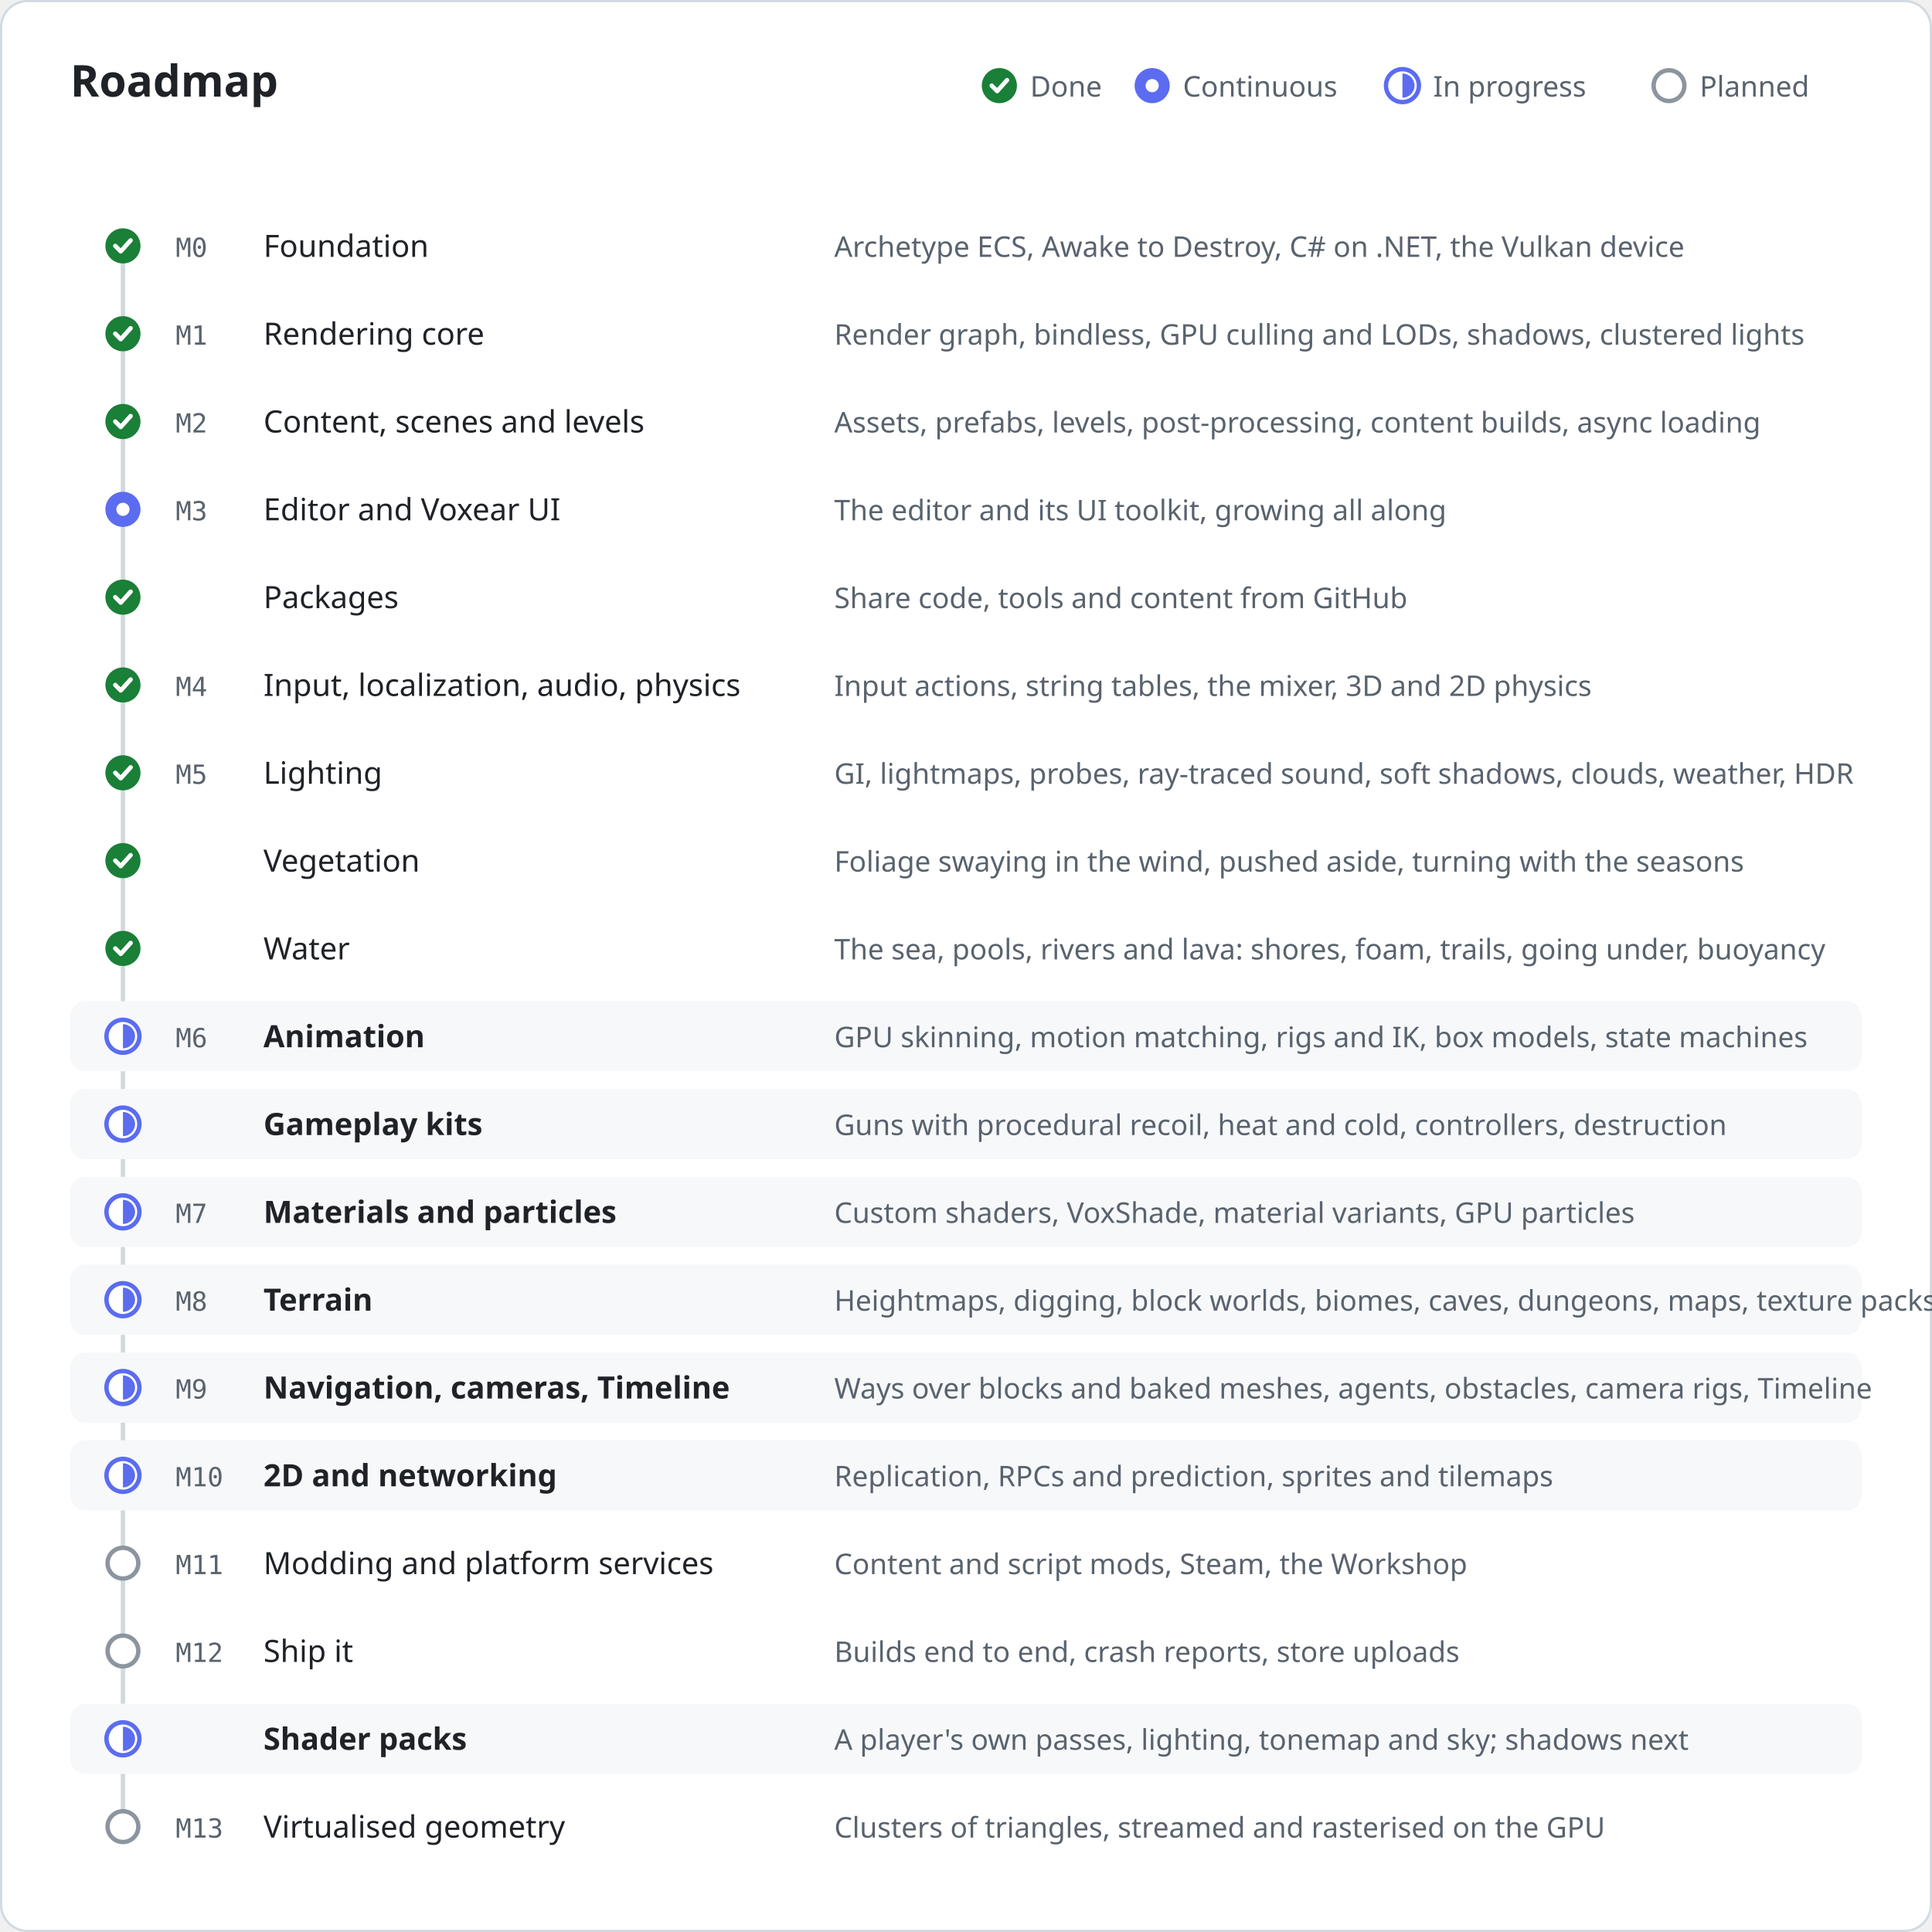
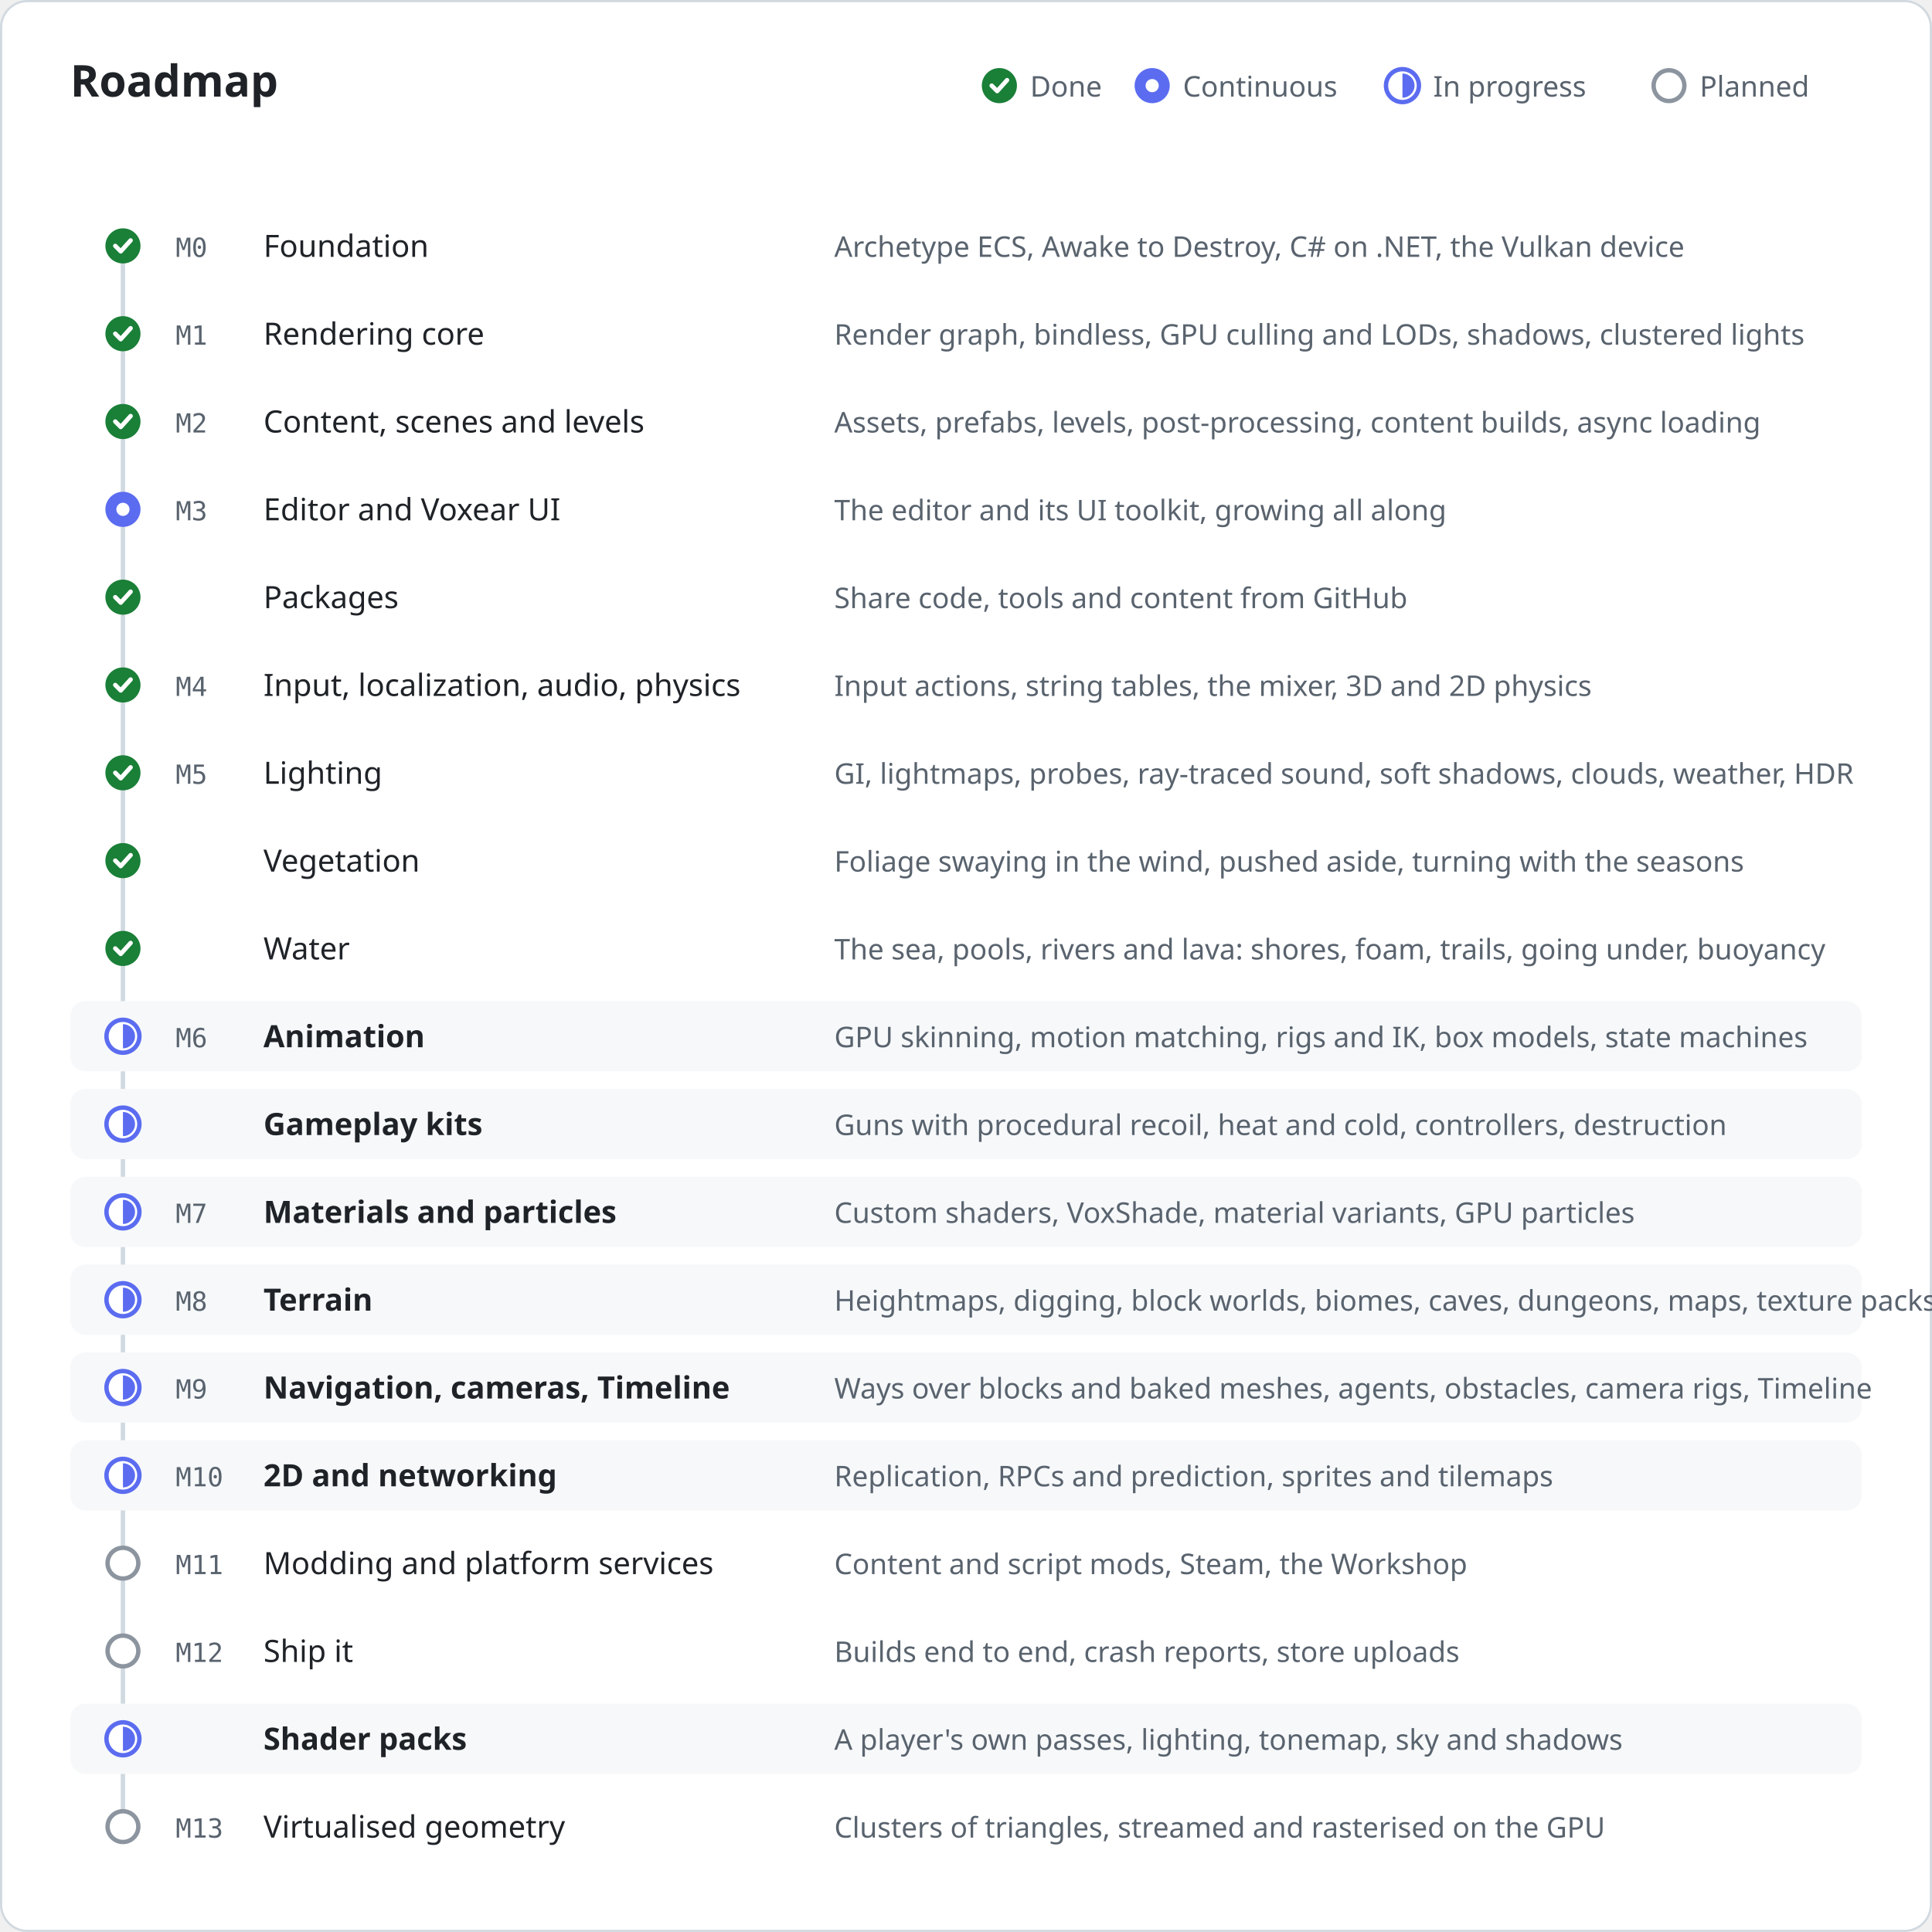
<svg xmlns="http://www.w3.org/2000/svg" width="880" height="880" viewBox="0 0 880 880" role="img" aria-label="Voxear roadmap">
  <rect x="0.5" y="0.5" width="879" height="879" rx="12" fill="#ffffff" stroke="#d1d9e0" />
  <text x="32" y="44" font-family="-apple-system, BlinkMacSystemFont, 'Segoe UI', 'Noto Sans', Helvetica, Arial, sans-serif" font-size="20" font-weight="600" fill="#1f2328">Roadmap</text>
  <circle cx="760.2" cy="39" r="7" fill="#ffffff" stroke="#8c959f" stroke-width="2" />
  <text x="774.2" y="44" font-family="-apple-system, BlinkMacSystemFont, 'Segoe UI', 'Noto Sans', Helvetica, Arial, sans-serif" font-size="13" fill="#59636e">Planned</text>
  <circle cx="638.8" cy="39" r="7.5" fill="#ffffff" stroke="#5b6cf0" stroke-width="2" />
  <path d="M638.8 33.5 a5.5 5.5 0 0 1 0 11 z" fill="#5b6cf0" />
  <text x="652.8" y="44" font-family="-apple-system, BlinkMacSystemFont, 'Segoe UI', 'Noto Sans', Helvetica, Arial, sans-serif" font-size="13" fill="#59636e">In progress</text>
  <circle cx="524.8" cy="39" r="8" fill="#5b6cf0" />
  <circle cx="524.8" cy="39" r="3" fill="#ffffff" />
  <text x="538.8" y="44" font-family="-apple-system, BlinkMacSystemFont, 'Segoe UI', 'Noto Sans', Helvetica, Arial, sans-serif" font-size="13" fill="#59636e">Continuous</text>
  <circle cx="455.2" cy="39" r="8" fill="#1a7f37" />
  <path d="M451.7 39 l2.5 2.5 l4.5-5" fill="none" stroke="#ffffff" stroke-width="2" stroke-linecap="round" stroke-linejoin="round" />
  <text x="469.2" y="44" font-family="-apple-system, BlinkMacSystemFont, 'Segoe UI', 'Noto Sans', Helvetica, Arial, sans-serif" font-size="13" fill="#59636e">Done</text>
  <line x1="56" y1="112" x2="56" y2="832" stroke="#d1d9e0" stroke-width="2" />
  <circle cx="56" cy="112" r="8" fill="#1a7f37" />
  <path d="M52.5 112 l2.5 2.5 l4.5-5" fill="none" stroke="#ffffff" stroke-width="2" stroke-linecap="round" stroke-linejoin="round" />
  <text x="80" y="117" font-family="ui-monospace, SFMono-Regular, 'SF Mono', Menlo, Consolas, monospace" font-size="12" fill="#59636e">M0</text>
  <text x="120" y="117" font-family="-apple-system, BlinkMacSystemFont, 'Segoe UI', 'Noto Sans', Helvetica, Arial, sans-serif" font-size="14" font-weight="500" fill="#1f2328">Foundation</text>
  <text x="380" y="117" font-family="-apple-system, BlinkMacSystemFont, 'Segoe UI', 'Noto Sans', Helvetica, Arial, sans-serif" font-size="13" fill="#59636e">Archetype ECS, Awake to Destroy, C# on .NET, the Vulkan device</text>
  <circle cx="56" cy="152" r="8" fill="#1a7f37" />
  <path d="M52.5 152 l2.5 2.5 l4.5-5" fill="none" stroke="#ffffff" stroke-width="2" stroke-linecap="round" stroke-linejoin="round" />
  <text x="80" y="157" font-family="ui-monospace, SFMono-Regular, 'SF Mono', Menlo, Consolas, monospace" font-size="12" fill="#59636e">M1</text>
  <text x="120" y="157" font-family="-apple-system, BlinkMacSystemFont, 'Segoe UI', 'Noto Sans', Helvetica, Arial, sans-serif" font-size="14" font-weight="500" fill="#1f2328">Rendering core</text>
  <text x="380" y="157" font-family="-apple-system, BlinkMacSystemFont, 'Segoe UI', 'Noto Sans', Helvetica, Arial, sans-serif" font-size="13" fill="#59636e">Render graph, bindless, GPU culling and LODs, shadows, clustered lights</text>
  <circle cx="56" cy="192" r="8" fill="#1a7f37" />
  <path d="M52.5 192 l2.5 2.5 l4.5-5" fill="none" stroke="#ffffff" stroke-width="2" stroke-linecap="round" stroke-linejoin="round" />
  <text x="80" y="197" font-family="ui-monospace, SFMono-Regular, 'SF Mono', Menlo, Consolas, monospace" font-size="12" fill="#59636e">M2</text>
  <text x="120" y="197" font-family="-apple-system, BlinkMacSystemFont, 'Segoe UI', 'Noto Sans', Helvetica, Arial, sans-serif" font-size="14" font-weight="500" fill="#1f2328">Content, scenes and levels</text>
  <text x="380" y="197" font-family="-apple-system, BlinkMacSystemFont, 'Segoe UI', 'Noto Sans', Helvetica, Arial, sans-serif" font-size="13" fill="#59636e">Assets, prefabs, levels, post-processing, content builds, async loading</text>
  <circle cx="56" cy="232" r="8" fill="#5b6cf0" />
  <circle cx="56" cy="232" r="3" fill="#ffffff" />
  <text x="80" y="237" font-family="ui-monospace, SFMono-Regular, 'SF Mono', Menlo, Consolas, monospace" font-size="12" fill="#59636e">M3</text>
  <text x="120" y="237" font-family="-apple-system, BlinkMacSystemFont, 'Segoe UI', 'Noto Sans', Helvetica, Arial, sans-serif" font-size="14" font-weight="500" fill="#1f2328">Editor and Voxear UI</text>
  <text x="380" y="237" font-family="-apple-system, BlinkMacSystemFont, 'Segoe UI', 'Noto Sans', Helvetica, Arial, sans-serif" font-size="13" fill="#59636e">The editor and its UI toolkit, growing all along</text>
  <circle cx="56" cy="272" r="8" fill="#1a7f37" />
  <path d="M52.5 272 l2.5 2.5 l4.5-5" fill="none" stroke="#ffffff" stroke-width="2" stroke-linecap="round" stroke-linejoin="round" />
  <text x="80" y="277" font-family="ui-monospace, SFMono-Regular, 'SF Mono', Menlo, Consolas, monospace" font-size="12" fill="#59636e" />
  <text x="120" y="277" font-family="-apple-system, BlinkMacSystemFont, 'Segoe UI', 'Noto Sans', Helvetica, Arial, sans-serif" font-size="14" font-weight="500" fill="#1f2328">Packages</text>
  <text x="380" y="277" font-family="-apple-system, BlinkMacSystemFont, 'Segoe UI', 'Noto Sans', Helvetica, Arial, sans-serif" font-size="13" fill="#59636e">Share code, tools and content from GitHub</text>
  <circle cx="56" cy="312" r="8" fill="#1a7f37" />
  <path d="M52.5 312 l2.5 2.5 l4.5-5" fill="none" stroke="#ffffff" stroke-width="2" stroke-linecap="round" stroke-linejoin="round" />
  <text x="80" y="317" font-family="ui-monospace, SFMono-Regular, 'SF Mono', Menlo, Consolas, monospace" font-size="12" fill="#59636e">M4</text>
  <text x="120" y="317" font-family="-apple-system, BlinkMacSystemFont, 'Segoe UI', 'Noto Sans', Helvetica, Arial, sans-serif" font-size="14" font-weight="500" fill="#1f2328">Input, localization, audio, physics</text>
  <text x="380" y="317" font-family="-apple-system, BlinkMacSystemFont, 'Segoe UI', 'Noto Sans', Helvetica, Arial, sans-serif" font-size="13" fill="#59636e">Input actions, string tables, the mixer, 3D and 2D physics</text>
  <circle cx="56" cy="352" r="8" fill="#1a7f37" />
  <path d="M52.5 352 l2.5 2.5 l4.5-5" fill="none" stroke="#ffffff" stroke-width="2" stroke-linecap="round" stroke-linejoin="round" />
  <text x="80" y="357" font-family="ui-monospace, SFMono-Regular, 'SF Mono', Menlo, Consolas, monospace" font-size="12" fill="#59636e">M5</text>
  <text x="120" y="357" font-family="-apple-system, BlinkMacSystemFont, 'Segoe UI', 'Noto Sans', Helvetica, Arial, sans-serif" font-size="14" font-weight="500" fill="#1f2328">Lighting</text>
  <text x="380" y="357" font-family="-apple-system, BlinkMacSystemFont, 'Segoe UI', 'Noto Sans', Helvetica, Arial, sans-serif" font-size="13" fill="#59636e">GI, lightmaps, probes, ray-traced sound, soft shadows, clouds, weather, HDR</text>
  <circle cx="56" cy="392" r="8" fill="#1a7f37" />
  <path d="M52.5 392 l2.5 2.5 l4.5-5" fill="none" stroke="#ffffff" stroke-width="2" stroke-linecap="round" stroke-linejoin="round" />
  <text x="80" y="397" font-family="ui-monospace, SFMono-Regular, 'SF Mono', Menlo, Consolas, monospace" font-size="12" fill="#59636e" />
  <text x="120" y="397" font-family="-apple-system, BlinkMacSystemFont, 'Segoe UI', 'Noto Sans', Helvetica, Arial, sans-serif" font-size="14" font-weight="500" fill="#1f2328">Vegetation</text>
  <text x="380" y="397" font-family="-apple-system, BlinkMacSystemFont, 'Segoe UI', 'Noto Sans', Helvetica, Arial, sans-serif" font-size="13" fill="#59636e">Foliage swaying in the wind, pushed aside, turning with the seasons</text>
  <circle cx="56" cy="432" r="8" fill="#1a7f37" />
  <path d="M52.5 432 l2.5 2.5 l4.5-5" fill="none" stroke="#ffffff" stroke-width="2" stroke-linecap="round" stroke-linejoin="round" />
  <text x="80" y="437" font-family="ui-monospace, SFMono-Regular, 'SF Mono', Menlo, Consolas, monospace" font-size="12" fill="#59636e" />
  <text x="120" y="437" font-family="-apple-system, BlinkMacSystemFont, 'Segoe UI', 'Noto Sans', Helvetica, Arial, sans-serif" font-size="14" font-weight="500" fill="#1f2328">Water</text>
  <text x="380" y="437" font-family="-apple-system, BlinkMacSystemFont, 'Segoe UI', 'Noto Sans', Helvetica, Arial, sans-serif" font-size="13" fill="#59636e">The sea, pools, rivers and lava: shores, foam, trails, going under, buoyancy</text>
  <rect x="32" y="456" width="816" height="32" rx="7" fill="#f6f8fa" />
  <circle cx="56" cy="472" r="7.5" fill="#ffffff" stroke="#5b6cf0" stroke-width="2" />
  <path d="M56 466.5 a5.5 5.5 0 0 1 0 11 z" fill="#5b6cf0" />
  <text x="80" y="477" font-family="ui-monospace, SFMono-Regular, 'SF Mono', Menlo, Consolas, monospace" font-size="12" fill="#59636e">M6</text>
  <text x="120" y="477" font-family="-apple-system, BlinkMacSystemFont, 'Segoe UI', 'Noto Sans', Helvetica, Arial, sans-serif" font-size="14" font-weight="600" fill="#1f2328">Animation</text>
  <text x="380" y="477" font-family="-apple-system, BlinkMacSystemFont, 'Segoe UI', 'Noto Sans', Helvetica, Arial, sans-serif" font-size="13" fill="#59636e">GPU skinning, motion matching, rigs and IK, box models, state machines</text>
  <rect x="32" y="496" width="816" height="32" rx="7" fill="#f6f8fa" />
  <circle cx="56" cy="512" r="7.5" fill="#ffffff" stroke="#5b6cf0" stroke-width="2" />
  <path d="M56 506.5 a5.5 5.5 0 0 1 0 11 z" fill="#5b6cf0" />
  <text x="80" y="517" font-family="ui-monospace, SFMono-Regular, 'SF Mono', Menlo, Consolas, monospace" font-size="12" fill="#59636e" />
  <text x="120" y="517" font-family="-apple-system, BlinkMacSystemFont, 'Segoe UI', 'Noto Sans', Helvetica, Arial, sans-serif" font-size="14" font-weight="600" fill="#1f2328">Gameplay kits</text>
  <text x="380" y="517" font-family="-apple-system, BlinkMacSystemFont, 'Segoe UI', 'Noto Sans', Helvetica, Arial, sans-serif" font-size="13" fill="#59636e">Guns with procedural recoil, heat and cold, controllers, destruction</text>
  <rect x="32" y="536" width="816" height="32" rx="7" fill="#f6f8fa" />
  <circle cx="56" cy="552" r="7.5" fill="#ffffff" stroke="#5b6cf0" stroke-width="2" />
  <path d="M56 546.5 a5.5 5.5 0 0 1 0 11 z" fill="#5b6cf0" />
  <text x="80" y="557" font-family="ui-monospace, SFMono-Regular, 'SF Mono', Menlo, Consolas, monospace" font-size="12" fill="#59636e">M7</text>
  <text x="120" y="557" font-family="-apple-system, BlinkMacSystemFont, 'Segoe UI', 'Noto Sans', Helvetica, Arial, sans-serif" font-size="14" font-weight="600" fill="#1f2328">Materials and particles</text>
  <text x="380" y="557" font-family="-apple-system, BlinkMacSystemFont, 'Segoe UI', 'Noto Sans', Helvetica, Arial, sans-serif" font-size="13" fill="#59636e">Custom shaders, VoxShade, material variants, GPU particles</text>
  <rect x="32" y="576" width="816" height="32" rx="7" fill="#f6f8fa" />
  <circle cx="56" cy="592" r="7.5" fill="#ffffff" stroke="#5b6cf0" stroke-width="2" />
  <path d="M56 586.5 a5.5 5.5 0 0 1 0 11 z" fill="#5b6cf0" />
  <text x="80" y="597" font-family="ui-monospace, SFMono-Regular, 'SF Mono', Menlo, Consolas, monospace" font-size="12" fill="#59636e">M8</text>
  <text x="120" y="597" font-family="-apple-system, BlinkMacSystemFont, 'Segoe UI', 'Noto Sans', Helvetica, Arial, sans-serif" font-size="14" font-weight="600" fill="#1f2328">Terrain</text>
  <text x="380" y="597" font-family="-apple-system, BlinkMacSystemFont, 'Segoe UI', 'Noto Sans', Helvetica, Arial, sans-serif" font-size="13" fill="#59636e">Heightmaps, digging, block worlds, biomes, caves, dungeons, maps, texture packs</text>
  <rect x="32" y="616" width="816" height="32" rx="7" fill="#f6f8fa" />
  <circle cx="56" cy="632" r="7.5" fill="#ffffff" stroke="#5b6cf0" stroke-width="2" />
  <path d="M56 626.5 a5.5 5.5 0 0 1 0 11 z" fill="#5b6cf0" />
  <text x="80" y="637" font-family="ui-monospace, SFMono-Regular, 'SF Mono', Menlo, Consolas, monospace" font-size="12" fill="#59636e">M9</text>
  <text x="120" y="637" font-family="-apple-system, BlinkMacSystemFont, 'Segoe UI', 'Noto Sans', Helvetica, Arial, sans-serif" font-size="14" font-weight="600" fill="#1f2328">Navigation, cameras, Timeline</text>
  <text x="380" y="637" font-family="-apple-system, BlinkMacSystemFont, 'Segoe UI', 'Noto Sans', Helvetica, Arial, sans-serif" font-size="13" fill="#59636e">Ways over blocks and baked meshes, agents, obstacles, camera rigs, Timeline</text>
  <rect x="32" y="656" width="816" height="32" rx="7" fill="#f6f8fa" />
  <circle cx="56" cy="672" r="7.5" fill="#ffffff" stroke="#5b6cf0" stroke-width="2" />
  <path d="M56 666.5 a5.5 5.5 0 0 1 0 11 z" fill="#5b6cf0" />
  <text x="80" y="677" font-family="ui-monospace, SFMono-Regular, 'SF Mono', Menlo, Consolas, monospace" font-size="12" fill="#59636e">M10</text>
  <text x="120" y="677" font-family="-apple-system, BlinkMacSystemFont, 'Segoe UI', 'Noto Sans', Helvetica, Arial, sans-serif" font-size="14" font-weight="600" fill="#1f2328">2D and networking</text>
  <text x="380" y="677" font-family="-apple-system, BlinkMacSystemFont, 'Segoe UI', 'Noto Sans', Helvetica, Arial, sans-serif" font-size="13" fill="#59636e">Replication, RPCs and prediction, sprites and tilemaps</text>
  <circle cx="56" cy="712" r="7" fill="#ffffff" stroke="#8c959f" stroke-width="2" />
  <text x="80" y="717" font-family="ui-monospace, SFMono-Regular, 'SF Mono', Menlo, Consolas, monospace" font-size="12" fill="#59636e">M11</text>
  <text x="120" y="717" font-family="-apple-system, BlinkMacSystemFont, 'Segoe UI', 'Noto Sans', Helvetica, Arial, sans-serif" font-size="14" font-weight="500" fill="#1f2328">Modding and platform services</text>
  <text x="380" y="717" font-family="-apple-system, BlinkMacSystemFont, 'Segoe UI', 'Noto Sans', Helvetica, Arial, sans-serif" font-size="13" fill="#59636e">Content and script mods, Steam, the Workshop</text>
  <circle cx="56" cy="752" r="7" fill="#ffffff" stroke="#8c959f" stroke-width="2" />
  <text x="80" y="757" font-family="ui-monospace, SFMono-Regular, 'SF Mono', Menlo, Consolas, monospace" font-size="12" fill="#59636e">M12</text>
  <text x="120" y="757" font-family="-apple-system, BlinkMacSystemFont, 'Segoe UI', 'Noto Sans', Helvetica, Arial, sans-serif" font-size="14" font-weight="500" fill="#1f2328">Ship it</text>
  <text x="380" y="757" font-family="-apple-system, BlinkMacSystemFont, 'Segoe UI', 'Noto Sans', Helvetica, Arial, sans-serif" font-size="13" fill="#59636e">Builds end to end, crash reports, store uploads</text>
  <rect x="32" y="776" width="816" height="32" rx="7" fill="#f6f8fa" />
  <circle cx="56" cy="792" r="7.5" fill="#ffffff" stroke="#5b6cf0" stroke-width="2" />
  <path d="M56 786.5 a5.5 5.5 0 0 1 0 11 z" fill="#5b6cf0" />
  <text x="80" y="797" font-family="ui-monospace, SFMono-Regular, 'SF Mono', Menlo, Consolas, monospace" font-size="12" fill="#59636e" />
  <text x="120" y="797" font-family="-apple-system, BlinkMacSystemFont, 'Segoe UI', 'Noto Sans', Helvetica, Arial, sans-serif" font-size="14" font-weight="600" fill="#1f2328">Shader packs</text>
-   <text x="380" y="797" font-family="-apple-system, BlinkMacSystemFont, 'Segoe UI', 'Noto Sans', Helvetica, Arial, sans-serif" font-size="13" fill="#59636e">A player's own passes, lighting, tonemap and sky; shadows next</text>
+   <text x="380" y="797" font-family="-apple-system, BlinkMacSystemFont, 'Segoe UI', 'Noto Sans', Helvetica, Arial, sans-serif" font-size="13" fill="#59636e">A player's own passes, lighting, tonemap, sky and shadows</text>
  <circle cx="56" cy="832" r="7" fill="#ffffff" stroke="#8c959f" stroke-width="2" />
  <text x="80" y="837" font-family="ui-monospace, SFMono-Regular, 'SF Mono', Menlo, Consolas, monospace" font-size="12" fill="#59636e">M13</text>
  <text x="120" y="837" font-family="-apple-system, BlinkMacSystemFont, 'Segoe UI', 'Noto Sans', Helvetica, Arial, sans-serif" font-size="14" font-weight="500" fill="#1f2328">Virtualised geometry</text>
  <text x="380" y="837" font-family="-apple-system, BlinkMacSystemFont, 'Segoe UI', 'Noto Sans', Helvetica, Arial, sans-serif" font-size="13" fill="#59636e">Clusters of triangles, streamed and rasterised on the GPU</text>
</svg>
